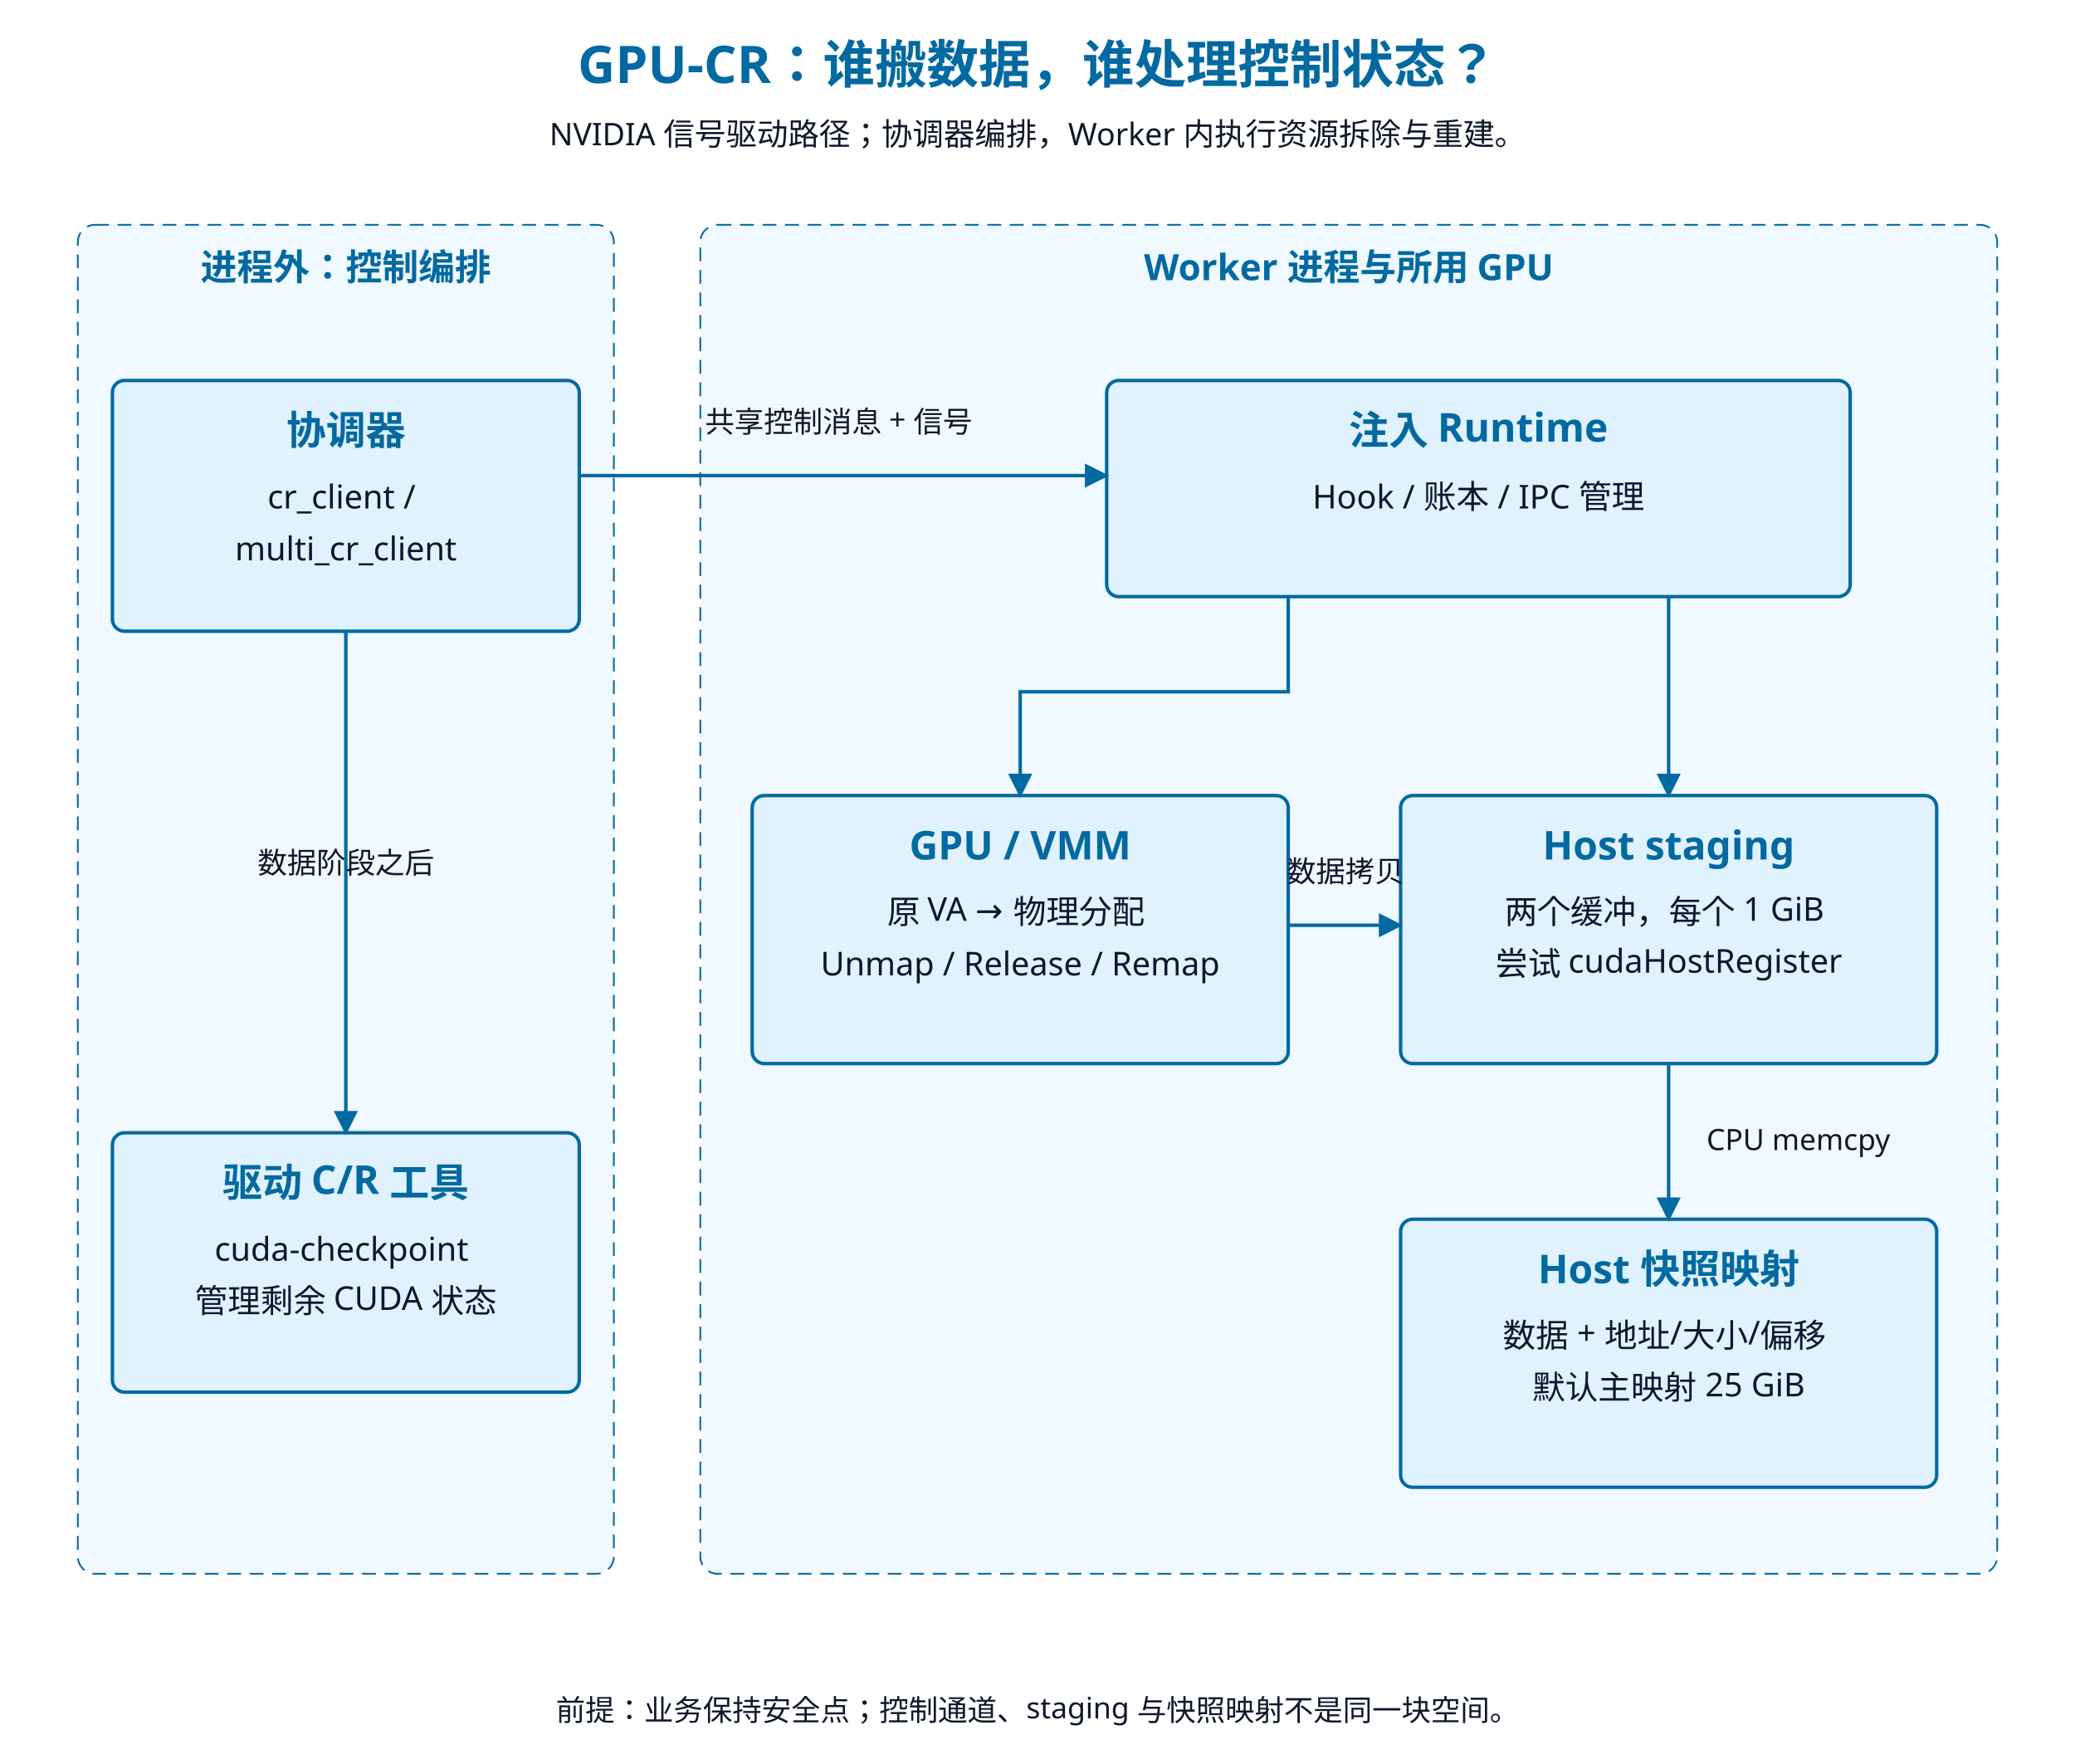
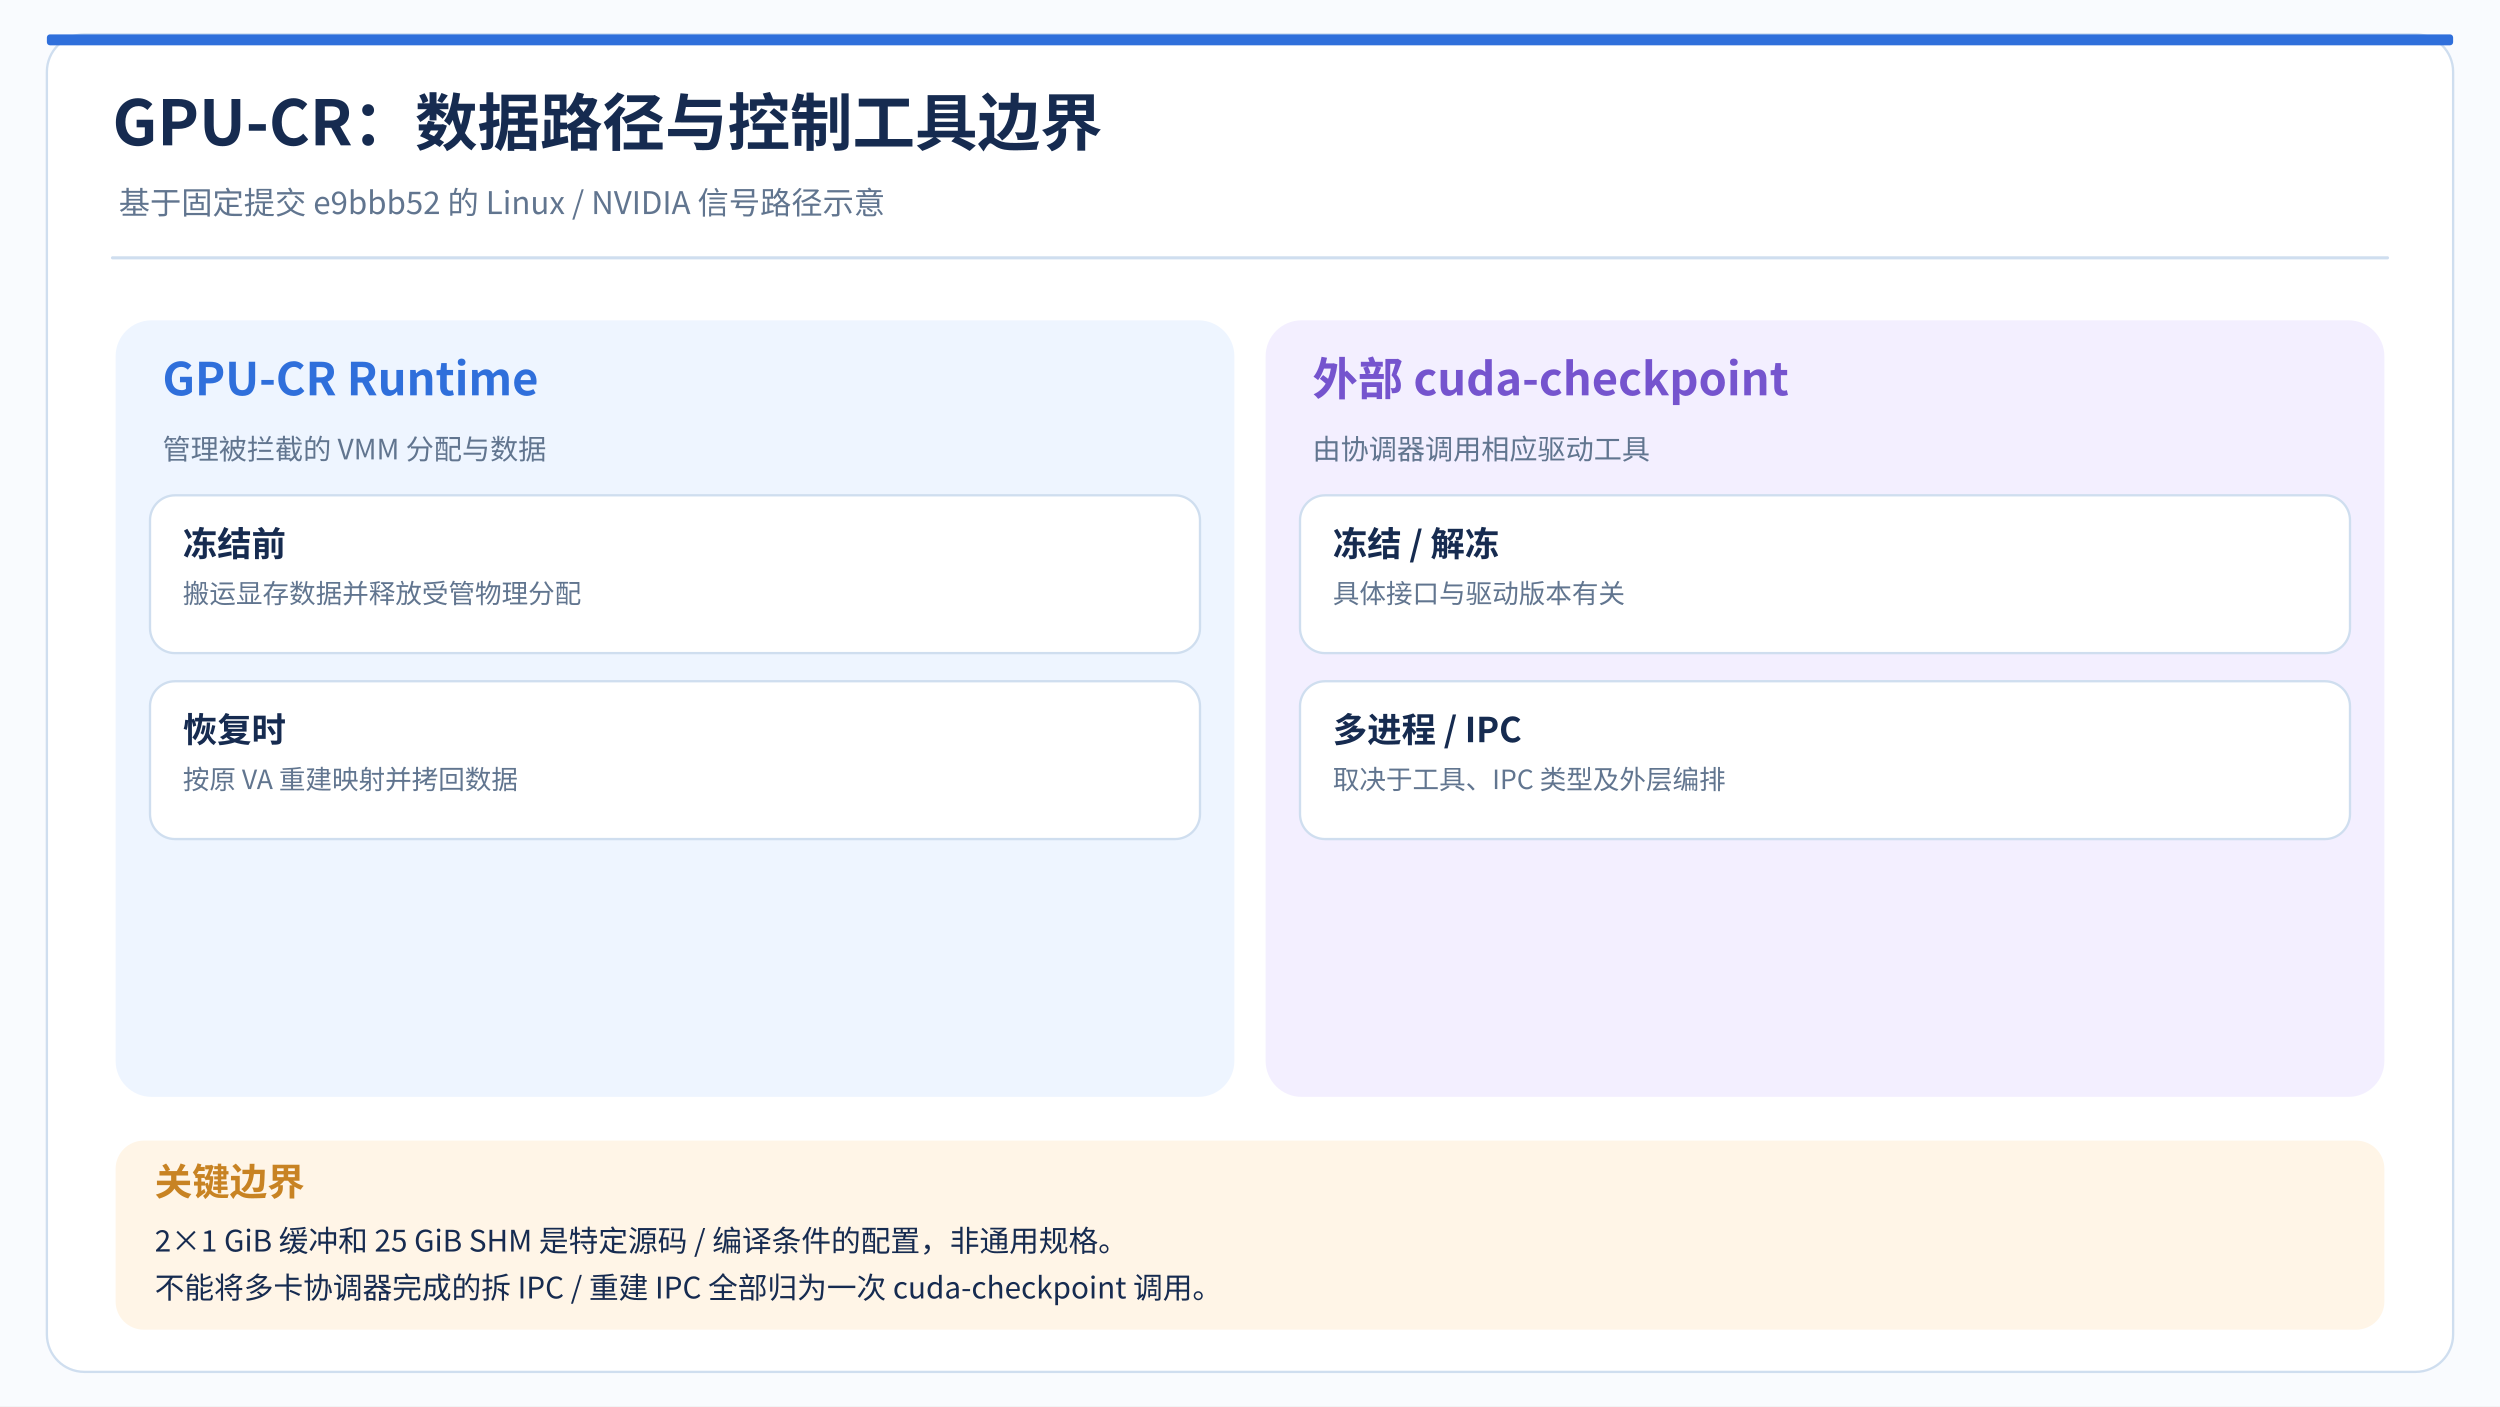
- <svg xmlns="http://www.w3.org/2000/svg" width="1200" height="1020" viewBox="0 0 1200 1020" role="img" aria-labelledby="title desc">
-   <defs>
-     <pattern id="grid" width="24" height="24" patternUnits="userSpaceOnUse">
-       <path d="M24 0H0V24" fill="none" stroke="#E7F1F8" stroke-width="1" />
-     </pattern>
-     <marker id="arrow" viewBox="0 0 10 10" refX="9" refY="5" markerWidth="7" markerHeight="7" orient="auto">
-       <path d="M0 0L10 5L0 10Z" fill="#0369A1" />
-     </marker>
-   </defs>
-   <rect width="100%" height="100%" fill="#FFFFFF" />
-   <g font-family="Microsoft YaHei,Segoe UI,sans-serif">
-     <text x="600.0" y="48" text-anchor="middle" fill="#0369A1" font-size="30" font-weight="600">
-       <tspan x="600.0" dy="0">GPU-CR：谁搬数据，谁处理控制状态？</tspan>
-     </text>
-     <text x="600.0" y="84" text-anchor="middle" fill="#0F172A" font-size="18" font-weight="400">
-       <tspan x="600.0" dy="0">NVIDIA 信号驱动路径；协调器编排，Worker 内执行资源拆除与重建。</tspan>
-     </text>
-     <rect x="45" y="130" width="310" height="780" rx="10" fill="#F0F9FF" stroke="#0369A1" stroke-dasharray="8 5" />
-     <text x="200.0" y="162" text-anchor="middle" fill="#0369A1" font-size="21" font-weight="600">
-       <tspan x="200.0" dy="0">进程外：控制编排</tspan>
-     </text>
-     <rect x="405" y="130" width="750" height="780" rx="10" fill="#F0F9FF" stroke="#0369A1" stroke-dasharray="8 5" />
-     <text x="780.0" y="162" text-anchor="middle" fill="#0369A1" font-size="21" font-weight="600">
-       <tspan x="780.0" dy="0">Worker 进程与所用 GPU</tspan>
-     </text>
-     <rect x="65" y="220" width="270" height="145" rx="7" fill="#E0F2FE" stroke="#0369A1" stroke-width="2" />
-     <text x="200.0" y="257" text-anchor="middle" fill="#0369A1" font-size="23" font-weight="600">
-       <tspan x="200.0" dy="0">协调器</tspan>
-     </text>
-     <text x="200.0" y="294" text-anchor="middle" fill="#0F172A" font-size="19" font-weight="400">
-       <tspan x="200.0" dy="0">cr_client /</tspan>
-       <tspan x="200.0" dy="30">multi_cr_client</tspan>
-     </text>
-     <rect x="65" y="655" width="270" height="150" rx="7" fill="#E0F2FE" stroke="#0369A1" stroke-width="2" />
-     <text x="200.0" y="692" text-anchor="middle" fill="#0369A1" font-size="23" font-weight="600">
-       <tspan x="200.0" dy="0">驱动 C/R 工具</tspan>
-     </text>
-     <text x="200.0" y="729" text-anchor="middle" fill="#0F172A" font-size="19" font-weight="400">
-       <tspan x="200.0" dy="0">cuda-checkpoint</tspan>
-       <tspan x="200.0" dy="30">管理剩余 CUDA 状态</tspan>
-     </text>
-     <rect x="640" y="220" width="430" height="125" rx="7" fill="#E0F2FE" stroke="#0369A1" stroke-width="2" />
-     <text x="855.0" y="257" text-anchor="middle" fill="#0369A1" font-size="23" font-weight="600">
-       <tspan x="855.0" dy="0">注入 Runtime</tspan>
-     </text>
-     <text x="855.0" y="294" text-anchor="middle" fill="#0F172A" font-size="19" font-weight="400">
-       <tspan x="855.0" dy="0">Hook / 账本 / IPC 管理</tspan>
-     </text>
-     <rect x="435" y="460" width="310" height="155" rx="7" fill="#E0F2FE" stroke="#0369A1" stroke-width="2" />
-     <text x="590.0" y="497" text-anchor="middle" fill="#0369A1" font-size="23" font-weight="600">
-       <tspan x="590.0" dy="0">GPU / VMM</tspan>
-     </text>
-     <text x="590.0" y="534" text-anchor="middle" fill="#0F172A" font-size="19" font-weight="400">
-       <tspan x="590.0" dy="0">原 VA → 物理分配</tspan>
-       <tspan x="590.0" dy="30">Unmap / Release / Remap</tspan>
-     </text>
-     <rect x="810" y="460" width="310" height="155" rx="7" fill="#E0F2FE" stroke="#0369A1" stroke-width="2" />
-     <text x="965.0" y="497" text-anchor="middle" fill="#0369A1" font-size="23" font-weight="600">
-       <tspan x="965.0" dy="0">Host staging</tspan>
-     </text>
-     <text x="965.0" y="534" text-anchor="middle" fill="#0F172A" font-size="19" font-weight="400">
-       <tspan x="965.0" dy="0">两个缓冲，每个 1 GiB</tspan>
-       <tspan x="965.0" dy="30">尝试 cudaHostRegister</tspan>
-     </text>
-     <rect x="810" y="705" width="310" height="155" rx="7" fill="#E0F2FE" stroke="#0369A1" stroke-width="2" />
-     <text x="965.0" y="742" text-anchor="middle" fill="#0369A1" font-size="23" font-weight="600">
-       <tspan x="965.0" dy="0">Host 快照映射</tspan>
-     </text>
-     <text x="965.0" y="779" text-anchor="middle" fill="#0F172A" font-size="19" font-weight="400">
-       <tspan x="965.0" dy="0">数据 + 地址/大小/偏移</tspan>
-       <tspan x="965.0" dy="30">默认主映射 25 GiB</tspan>
-     </text>
-     <path d="M335 275 L640 275" fill="none" stroke="#0369A1" stroke-width="2" marker-end="url(#arrow)" />
-     <text x="485" y="250" text-anchor="middle" fill="#0F172A" font-size="17" font-weight="400">
-       <tspan x="485" dy="0">共享控制消息 + 信号</tspan>
-     </text>
-     <path d="M200 365 L200 655" fill="none" stroke="#0369A1" stroke-width="2" marker-end="url(#arrow)" />
-     <text x="200" y="505" text-anchor="middle" fill="#0F172A" font-size="17" font-weight="400">
-       <tspan x="200" dy="0">数据阶段之后</tspan>
-     </text>
-     <path d="M745 345 L745 400 L590 400 L590 460" fill="none" stroke="#0369A1" stroke-width="2" marker-end="url(#arrow)" />
-     <path d="M965 345 L965 460" fill="none" stroke="#0369A1" stroke-width="2" marker-end="url(#arrow)" />
-     <path d="M745 535 L810 535" fill="none" stroke="#0369A1" stroke-width="2" marker-end="url(#arrow)" />
-     <text x="778" y="510" text-anchor="middle" fill="#0F172A" font-size="17" font-weight="400">
-       <tspan x="778" dy="0">数据拷贝</tspan>
-     </text>
-     <path d="M965.0 615 L965.0 705" fill="none" stroke="#0369A1" stroke-width="2" marker-end="url(#arrow)" />
-     <text x="1040" y="665" text-anchor="middle" fill="#0F172A" font-size="17" font-weight="400">
-       <tspan x="1040" dy="0">CPU memcpy</tspan>
-     </text>
-     <text x="600" y="995" text-anchor="middle" fill="#0F172A" font-size="17" font-weight="400">
-       <tspan x="600" dy="0">前提：业务保持安全点；控制通道、staging 与快照映射不是同一块空间。</tspan>
-     </text>
-   </g>
+ <svg xmlns="http://www.w3.org/2000/svg" baseProfile="full" height="900" version="1.1" viewBox="0 0 1600 900" width="1600">
+   <defs />
+   <rect fill="#F9FBFE" height="900" rx="0" ry="0" stroke="none" stroke-width="1.5" width="1600" x="0" y="0" />
+   <rect fill="#FFFFFF" height="856" rx="24" ry="24" stroke="#CFDEEF" stroke-width="1.5" width="1540" x="30" y="22" />
+   <rect fill="#2F6FDB" height="7" rx="2" ry="2" stroke="none" stroke-width="1.5" width="1540" x="30" y="22" />
+   <text fill="#162B50" font-family="Noto Sans CJK SC" font-size="40" font-weight="bold" x="72" y="93">GPU-CR：数据路径与控制工具边界</text>
+   <text fill="#61758F" font-family="Noto Sans CJK SC" font-size="20" font-weight="normal" x="76" y="137">基于固定提交 e9bbb52 的 Linux / NVIDIA 信号路径示意</text>
+   <polyline fill="none" points="72,165 1528,165" stroke="#CFDEEF" stroke-linecap="round" stroke-linejoin="round" stroke-width="2" />
+   <rect fill="#EEF5FF" height="497" rx="23" ry="23" stroke="none" stroke-width="1.5" width="716.0" x="74.0" y="205" />
+   <text fill="#2F6FDB" font-family="Noto Sans CJK SC" font-size="29" font-weight="bold" x="104.0" y="253">GPU-CR Runtime</text>
+   <text fill="#61758F" font-family="Noto Sans CJK SC" font-size="18" font-weight="normal" x="104.0" y="294">管理被拦截的 VMM 分配与数据</text>
+   <rect fill="#FFFFFF" height="101" rx="16" ry="16" stroke="#CFDEEF" stroke-width="1.5" width="672.0" x="96.0" y="317" />
+   <text fill="#162B50" font-family="Noto Sans CJK SC" font-size="22" font-weight="bold" x="117.0" y="356">冻结前</text>
+   <text fill="#61758F" font-family="Noto Sans CJK SC" font-size="17" font-weight="normal" x="117.0" y="386">搬运显存数据并释放受管物理分配</text>
+   <rect fill="#FFFFFF" height="101" rx="16" ry="16" stroke="#CFDEEF" stroke-width="1.5" width="672.0" x="96.0" y="436" />
+   <text fill="#162B50" font-family="Noto Sans CJK SC" font-size="22" font-weight="bold" x="117.0" y="475">恢复时</text>
+   <text fill="#61758F" font-family="Noto Sans CJK SC" font-size="17" font-weight="normal" x="117.0" y="505">按原 VA 重建映射并拷回数据</text>
+   <rect fill="#F3EFFF" height="497" rx="23" ry="23" stroke="none" stroke-width="1.5" width="716.0" x="810.0" y="205" />
+   <text fill="#7554CE" font-family="Noto Sans CJK SC" font-size="29" font-weight="bold" x="840.0" y="253">外部 cuda-checkpoint</text>
+   <text fill="#61758F" font-family="Noto Sans CJK SC" font-size="18" font-weight="normal" x="840.0" y="294">由协调器调用相应驱动工具</text>
+   <rect fill="#FFFFFF" height="101" rx="16" ry="16" stroke="#CFDEEF" stroke-width="1.5" width="672.0" x="832.0" y="317" />
+   <text fill="#162B50" font-family="Noto Sans CJK SC" font-size="22" font-weight="bold" x="853.0" y="356">冻结 / 解冻</text>
+   <text fill="#61758F" font-family="Noto Sans CJK SC" font-size="17" font-weight="normal" x="853.0" y="386">具体接口与驱动版本有关</text>
+   <rect fill="#FFFFFF" height="101" rx="16" ry="16" stroke="#CFDEEF" stroke-width="1.5" width="672.0" x="832.0" y="436" />
+   <text fill="#162B50" font-family="Noto Sans CJK SC" font-size="22" font-weight="bold" x="853.0" y="475">多进程 / IPC</text>
+   <text fill="#61758F" font-family="Noto Sans CJK SC" font-size="17" font-weight="normal" x="853.0" y="505">取决于工具、IPC 类型及外层编排</text>
+   <rect fill="#FFF5E7" height="121" rx="18" ry="18" stroke="none" stroke-width="1.5" width="1452" x="74" y="730" />
+   <text fill="#C88323" font-family="Noto Sans CJK SC" font-size="24" font-weight="bold" x="99" y="765">关键边界</text>
+   <text fill="#162B50" font-family="Noto Sans CJK SC" font-size="19" font-weight="normal" x="99" y="801">2×1 GiB 缓冲和 25 GiB SHM 是特定源码 / 编译条件的配置，非通用规格。</text>
+   <text fill="#162B50" font-family="Noto Sans CJK SC" font-size="19" font-weight="normal" x="99" y="831">不能将多卡协调器完成的拆 IPC / 重建 IPC 全部归为一次 cuda-checkpoint 调用。</text>
</svg>
